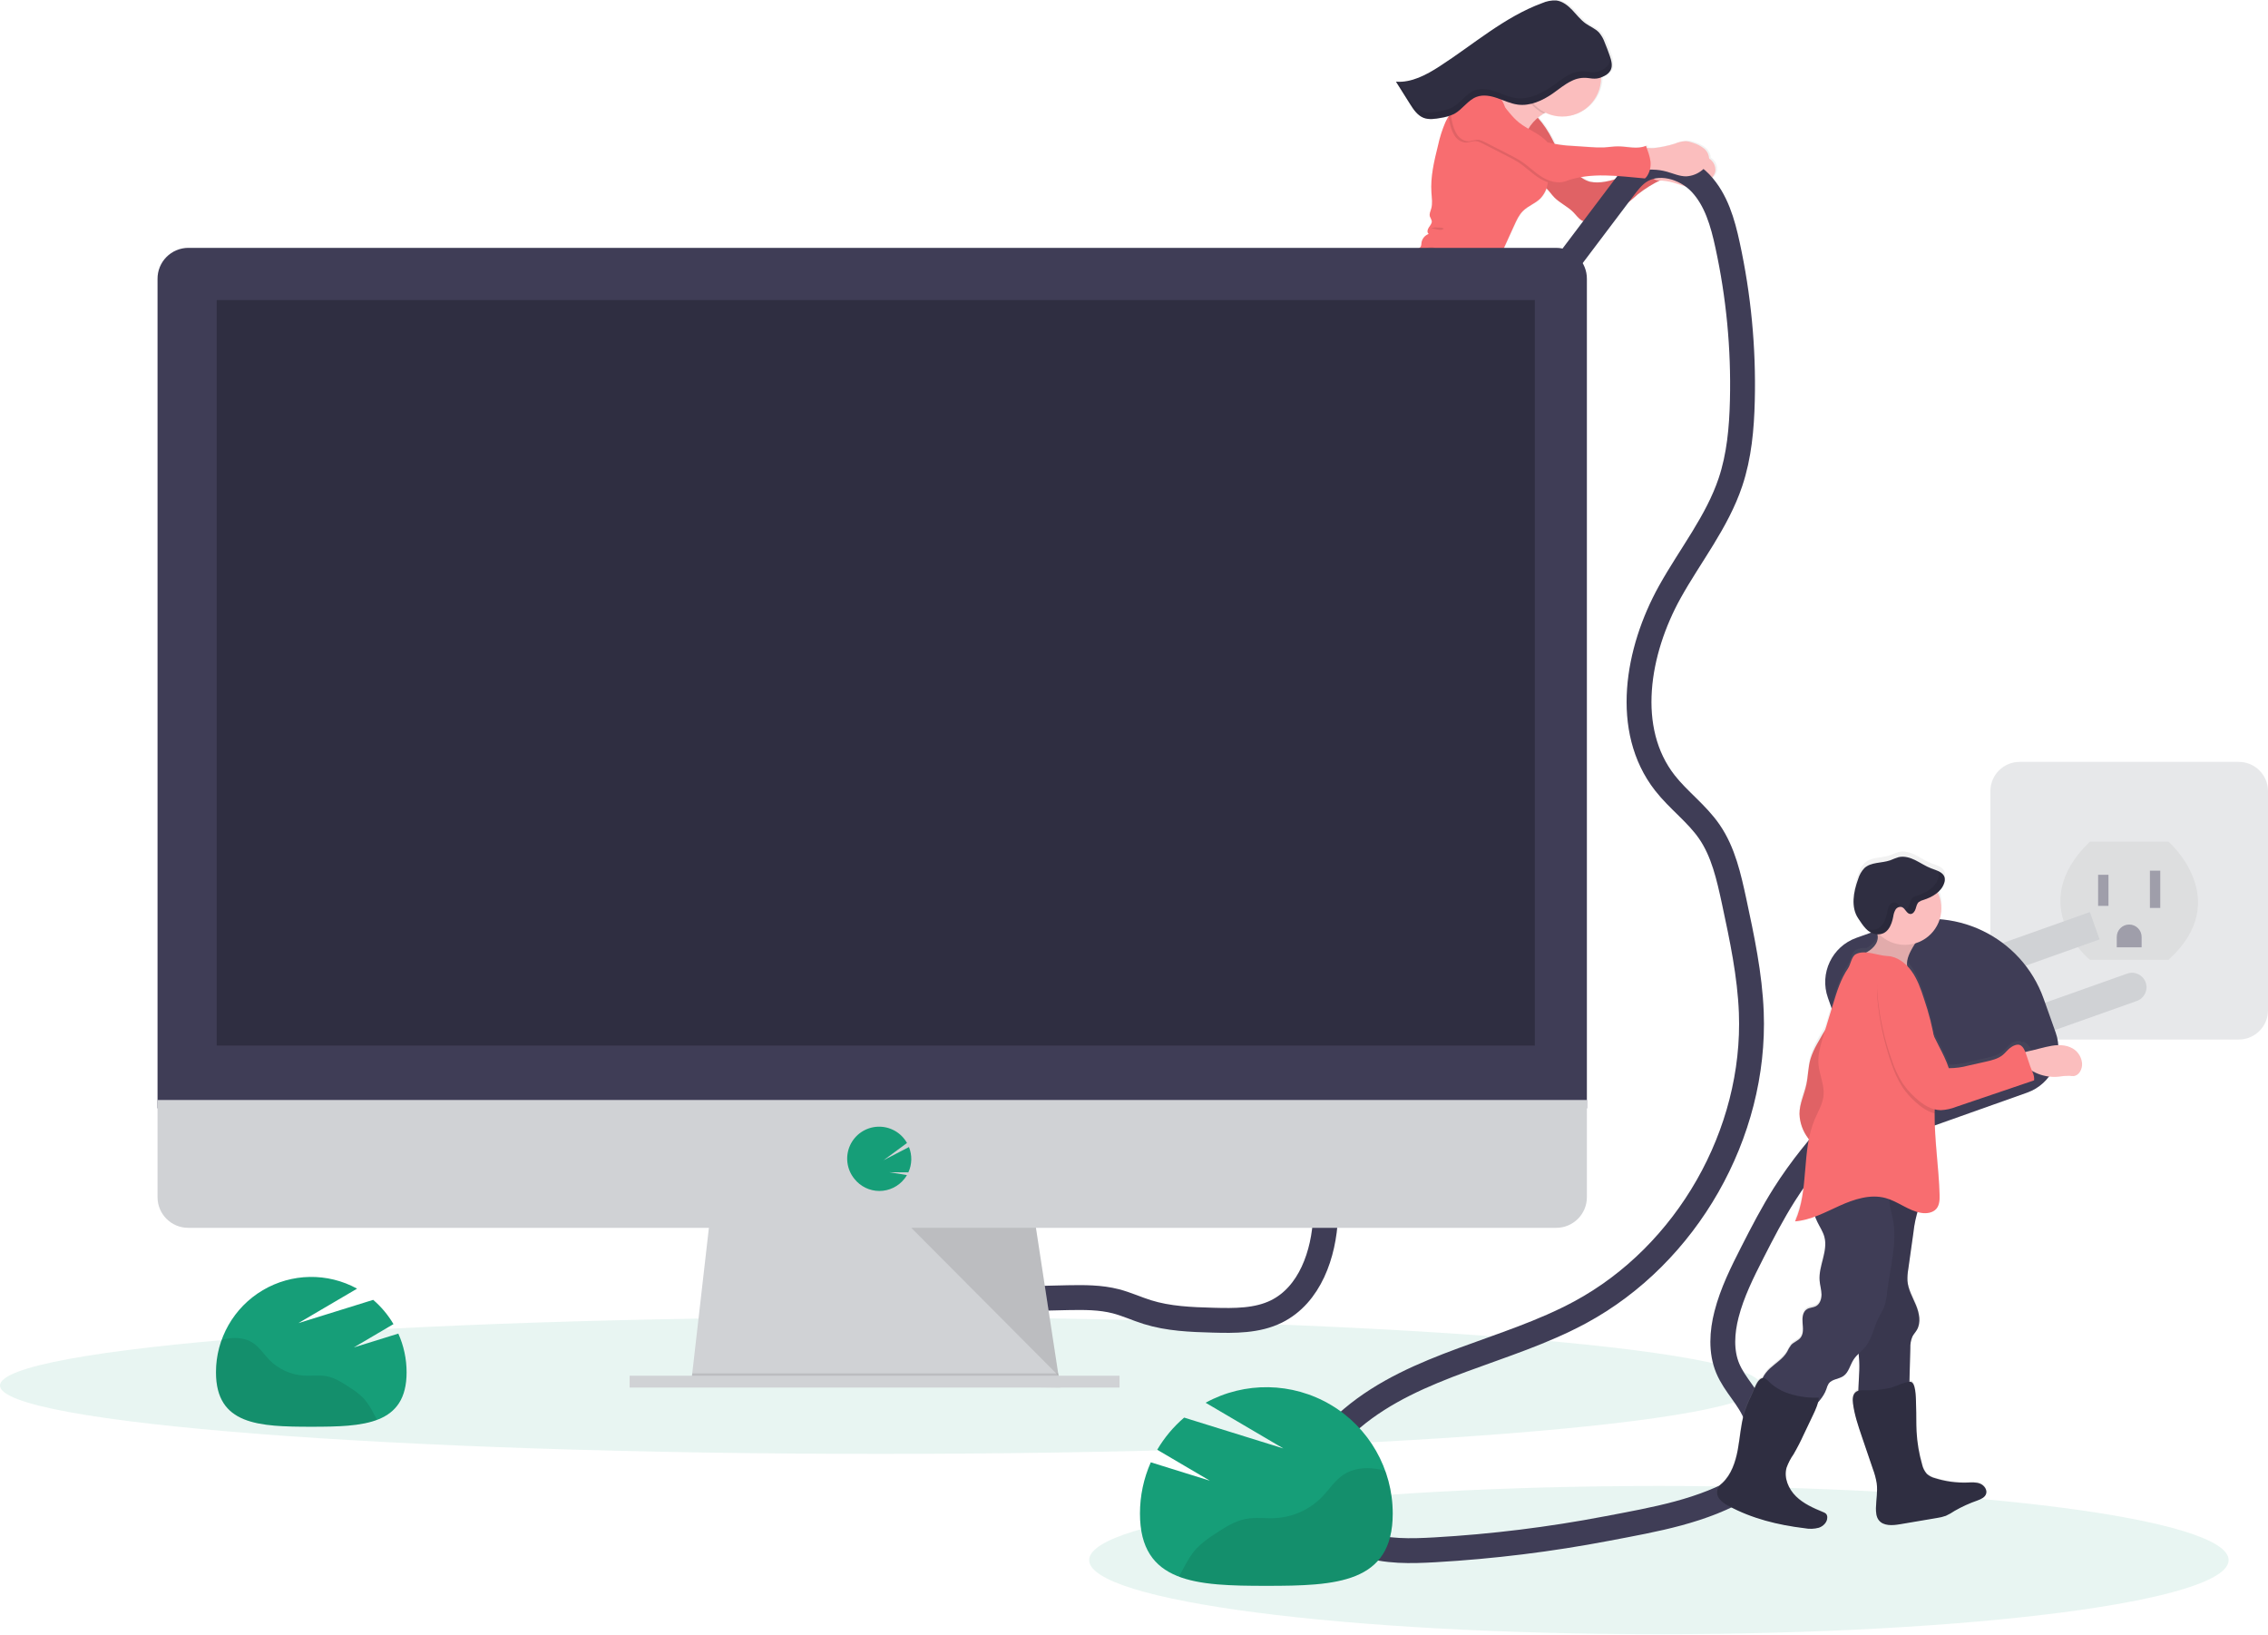
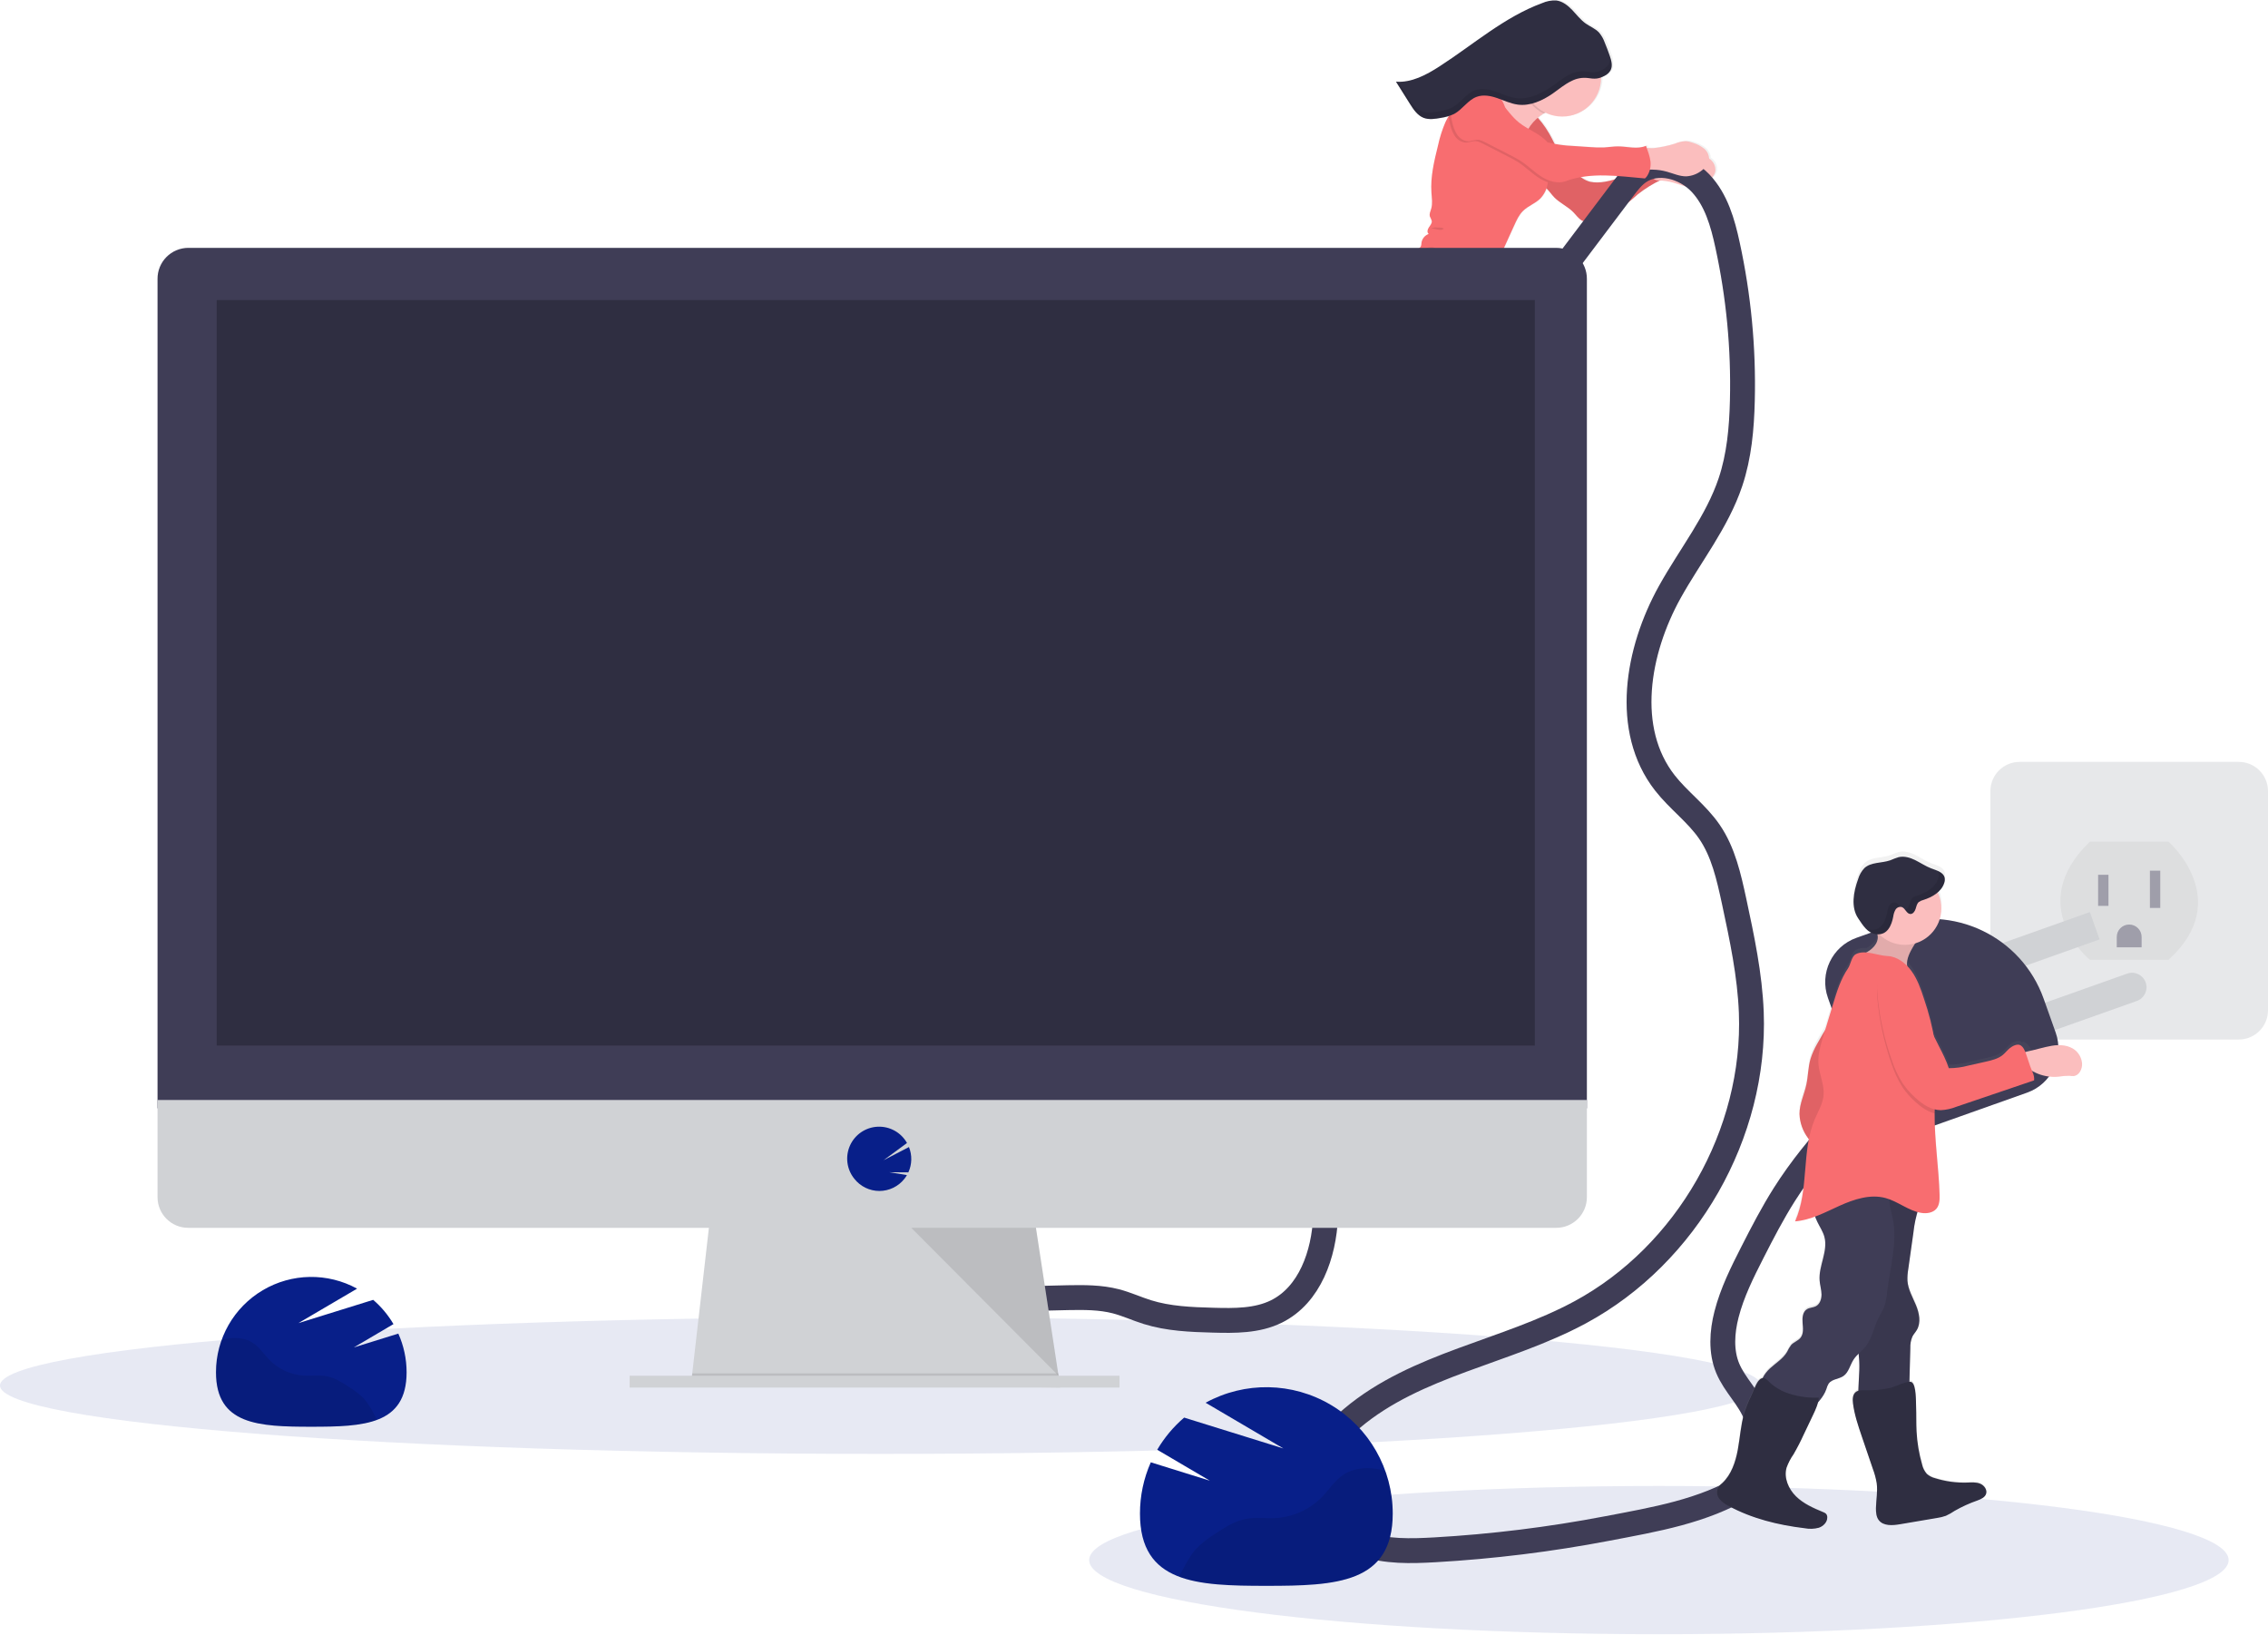
<svg xmlns="http://www.w3.org/2000/svg" xmlns:xlink="http://www.w3.org/1999/xlink" data-name="Layer 1" width="1094.72" height="788.69" viewBox="0 0 1094.72 788.69">
  <defs>
    <linearGradient id="a" x1="2938.83" y1="215.4" x2="2938.83" y2="-91.93" gradientTransform="rotate(59.3 1726.545 -1812.88)" gradientUnits="userSpaceOnUse">
      <stop offset="0" stop-color="gray" stop-opacity=".25" />
      <stop offset=".54" stop-color="gray" stop-opacity=".12" />
      <stop offset="1" stop-color="gray" stop-opacity=".1" />
    </linearGradient>
    <linearGradient id="b" x1="1364.21" y1="820.42" x2="1364.21" y2="492.03" gradientTransform="matrix(-1 -.04 -.04 1 2349.24 29.65)" xlink:href="#a" />
  </defs>
  <g opacity=".5">
    <rect x="960.72" y="367.69" width="134" height="134" rx="14.12" fill="#d0d2d5" />
    <path d="M1008.72 406.2h38s32 28 0 57h-38s-32-26 0-57z" opacity=".1" />
    <path fill="#3f3d56" d="M1012.72 422.19h5v15h-5zm25-2h5v18h-5zm-10 26a6 6 0 016 6v5h-12v-5a6 6 0 016-6z" />
  </g>
  <path d="M674.41 294.11c3.17-.07 6.33.17 9.49 0 2.89-.14 5.76-.61 8.65-.9 4.94-.49 9.92-.45 14.88-.66 3.26-.14 6.7-.46 9.34-2.38 2.48-1.79 3.86-4.71 6.07-6.83 9-8.65 15.17-20.22 23.17-29.82 2-2.44 4.09-4.87 5.9-7.48 3.47-5 5.92-10.67 8.36-16.27a45.11 45.11 0 002.4-6.42c.45-1.76.68-3.58 1.28-5.3 1.24-3.52 4.22-6.6 4.58-10.31l-.42.06c3.64-4.63 3.08-12.7 4.88-18.63a80.28 80.28 0 014.17-10.29l6.69-14.57c1.15-2.5 2.35-5.08 4.34-7 2.41-2.33 5.77-3.49 8.19-5.81a12.71 12.71 0 003.14-5.11l.21.2c1.28 1.25 2.28 2.78 3.53 4.07 2.69 2.78 6.42 4.37 9.16 7.1 1.4 1.39 2.55 3.08 4.24 4.09a4.7 4.7 0 005.44-.67c4.91-4.32 12.23-4.72 17.54-8.53 1.47-1.06 2.75-2.35 4.13-3.51a56.32 56.32 0 0110.67-6.7 26.61 26.61 0 016.59.94c3.08.85 6.09 2.26 9.29 2.2a13.4 13.4 0 007.81-3c1.63-1.26 3.12-3 3.36-5a6.42 6.42 0 00-2.4-5.4c-.22-.19-.45-.36-.68-.53A6.68 6.68 0 00876 127a16 16 0 00-5.45-2.78 11.69 11.69 0 00-3.44-.78 15.7 15.7 0 00-5.34 1.25 51.34 51.34 0 01-10.47 2.2c-.63.06-1.91-.07-3-.08l-.37-1.06c-4.16 1.92-9 .34-13.56.35-2.22 0-4.43.39-6.64.53a59.92 59.92 0 01-7.34-.16L813 126a87.11 87.11 0 01-9.42-1c-.83-1.69-1.66-3.38-2.59-5a46.27 46.27 0 00-5.49-7.63 26.52 26.52 0 012.64-2l.18-.11c.23-.13.51-.27.82-.41a18.93 18.93 0 0027.06-17.08 14.5 14.5 0 001.6-.73c.3-.16.6-.33.89-.52l.43-.29a8.34 8.34 0 00.78-.67c.12-.12.24-.24.35-.37a4.78 4.78 0 00.57-.84c.06-.12.12-.23.17-.35s0-.09.05-.14.07-.18.1-.26 0-.12.05-.18l.06-.24a1.29 1.29 0 000-.19v-.44a1.64 1.64 0 010-.22 1.7 1.7 0 000-.22v-.22a1.62 1.62 0 000-.22v-.27a1.79 1.79 0 000-.23v-.91a1.16 1.16 0 000-.18 2.33 2.33 0 000-.28v-.16c0-.05 0-.2-.07-.3v-.14l-.09-.32v-.12c0-.11-.07-.22-.1-.33v-.1l-.12-.36v-.06c0-.17-.11-.35-.17-.52-.75-2.16-1.56-4.31-2.42-6.43a15.64 15.64 0 00-2.78-4.86c-1.77-1.88-4.31-2.82-6.43-4.32-2.5-1.76-4.37-4.25-6.49-6.47s-4.69-4.23-7.74-4.6a15.16 15.16 0 00-7.06 1.29c-18.37 6.78-33.41 20.14-49.88 30.74-6.41 4.13-13.59 8-21.18 7.47l6.7 10.64c.32.52.65 1 1 1.54s.7 1 1.07 1.5a12.07 12.07 0 003.51 3.22 7.69 7.69 0 001.08.52 8.88 8.88 0 001 .31c2.39.57 5 .09 7.42-.39.83-.16 1.66-.33 2.48-.52l1-.28h.16v.16c-.56 1-1.09 1.91-1.56 2.9a60.81 60.81 0 00-3.57 11.12c-1.89 7.5-3.79 15.16-3.29 22.86.17 2.6.61 5.26-.14 7.76-.36 1.23-1 2.49-.66 3.71a17.12 17.12 0 01.92 2.18c.16 1.16-.76 2.16-1.42 3.12s-1 2.49-.06 3.16a5.39 5.39 0 00-3.57 4.45 3.79 3.79 0 01-.34 1.71 4.23 4.23 0 01-1 .93 5.39 5.39 0 00-1.87 3.36c-1.93 0-3.56 1.88-5.32 3a21.45 21.45 0 01-4.85 1.76c-4.83 1.54-9 4.71-12.77 8.05-2.1 1.83-4.22 3.85-5.14 6.47-.3.86-.46 1.76-.72 2.63a18.14 18.14 0 01-2.32 4.74 34.23 34.23 0 01-7 7.82 18.59 18.59 0 00-3.6 3.86c-1.53 2.21-4.64 2.87-6.28 5a23.75 23.75 0 01-2 3c-1.27 1.2-3.19 1.3-4.81 2-3.79 1.57-5.54 6-8.92 8.34a.94.94 0 01-.67.22c-.29 0-.46-.35-.71-.52-.49-.33-1.14-.08-1.72.07s-1.36.09-1.51-.49c-8.15-4.94-16.16-10.3-24.32-15.24l-3.72-2.25-19.9-12.06a1.48 1.48 0 00-1.57 0l-.62.43c-1-1.06-2.11-2-2.77-2.78-.27-.31-.54-.62-.82-.92a1.22 1.22 0 00.53-.1 1 1 0 00.43-1.3 3.26 3.26 0 00-.92-1.17 22.15 22.15 0 01-2.39-2.73 25.24 25.24 0 00-2.63-3.44 4.83 4.83 0 00-3.9-1.55 6.33 6.33 0 00-2.26.91 37.09 37.09 0 00-7.5 5.75.79.79 0 00-.33.62c0 .2.2.35.22.54a.7.7 0 01-.19.5 20.93 20.93 0 01-4.73 4.31q-3.81 2.85-7.45 5.92a10.42 10.42 0 00-3.48 4.25 8.31 8.31 0 00.61 5.9c1.66 3.91 4.57 7.15 7.45 10.28a3.64 3.64 0 001.91 1.34 2.43 2.43 0 001.73-.42c1.77-1.16 2.06-3.56 2.19-5.66.05-1 .11-1.92.17-2.88a1.33 1.33 0 01.11-.56 1.4 1.4 0 01.61-.49l2.75-1.45c-.08-.13-.17-.26-.26-.39a11.21 11.21 0 016.49-.42c1.46.43 2.8 1.3 4.2 1.84a9.29 9.29 0 001 5.42c5.13.53 9.75 2.81 14.34 5.11a114.33 114.33 0 0110.78 6.09q4.24 2.76 8.3 5.77c3.84 2.84 7.55 5.85 11.22 8.89a54.11 54.11 0 007.67 5.65c7.22 4.05 16.9 4.19 23.53-.86 8.36-6.37 19-9.68 28-15.19a31.6 31.6 0 007.25-5.57 4.94 4.94 0 01-.12.77c-.54 2.49-2.69 4.29-3.5 6.81-.63 2-.4 4.31-1.62 6-.93 1.29-2.67 2.21-2.72 3.8 0 .44.13.88.13 1.32a4.13 4.13 0 01-.48 1.59c-1 2.25-2.12 4.61-4.17 6-.8.55-1.82 1.05-2 2a1.89 1.89 0 01-.21.79c-.34.47-1.09.22-1.63.42-.75.28-.87 1.25-1.17 2a3.24 3.24 0 01-3.27 1.92c-6.83-.83-13.54 2.26-20.42 2.08-2.37-.07-4.73-.31-7.11-.33-7.3-.06-14.45 2-21.48 4a11.34 11.34 0 00-1.42 4.5 17.37 17.37 0 01-7.35.28 15.67 15.67 0 00-1.84-.25 2.77 2.77 0 00.16-1.42 40.15 40.15 0 00-8.23 3.67c-1.71 1-3.52 2.4-3.68 4.37a6.57 6.57 0 00.32 2.24l.93 3.53a3.72 3.72 0 00.83 1.77c.31.3.72.48 1 .8a3.14 3.14 0 01.54 1.27l.78 3.06a19.46 19.46 0 01.62 3.11c.09 1 0 1.92.07 2.88a29.93 29.93 0 00.69 4.7l1.11 5.54a18.91 18.91 0 001.31 4.5c.47 1 1.1 1.86 1.48 2.86.3.77.44 1.59.8 2.32a6.19 6.19 0 002.9 2.68 3.23 3.23 0 001.41.44c1.42 0 2.44-1.32 3.1-2.58a15.6 15.6 0 002.07-7.52c0-1.06-.21-2.11-.3-3.17-.24-3 .62-5.92.62-8.91a1.75 1.75 0 00-1.25-1.82c.09-2.54.08-5.23 1.42-7.4a11.15 11.15 0 012.44-2.65c.37 1.18.78 2.35 1.24 3.49 7.61-2.22 15.47-4.36 23.44-4.56zM837 140.54c-.54.2-1.09.4-1.65.58-4.66 1.55-10 3.06-14.82 2a12.87 12.87 0 01-4.06-2l-.35-.22c6.79-1.19 13.88-.9 20.88-.36z" transform="translate(-52.64 -55.65)" fill="url(#a)" />
  <path d="M811.42 74.6a15.45 15.45 0 015.31-1.23 11.65 11.65 0 013.42.79 16.08 16.08 0 015.44 2.8 6.51 6.51 0 012.41 5.4c-.23 2-1.71 3.73-3.33 5a13.27 13.27 0 01-7.76 3c-3.18.05-6.18-1.38-9.25-2.23a26.56 26.56 0 00-6.86-1 15 15 0 01-3.49-.22 3.74 3.74 0 01-2.68-2.06 5.28 5.28 0 010-3c.23-1.24.19-4.18 1.29-4.92.88-.6 4-.12 5.08-.21a50.14 50.14 0 0010.42-2.12z" fill="#fbbebe" />
  <path d="M740.03 54.47a46.24 46.24 0 017.75 10c3.52 6.14 5.76 13.28 11.06 18a37.32 37.32 0 004.47 3.23 12.9 12.9 0 004.06 2c4.76 1.07 10.1-.42 14.74-2a93.35 93.35 0 0013.33-6 11 11 0 001.56 5.48c1.11 1.57 3.38 2.49 5 1.5a59.3 59.3 0 00-11.53 7.13c-1.37 1.16-2.64 2.44-4.1 3.49-5.27 3.79-12.56 4.17-17.43 8.47a4.69 4.69 0 01-5.41.65c-1.69-1-2.84-2.72-4.23-4.11-2.74-2.74-6.46-4.34-9.15-7.13-1.25-1.29-2.25-2.82-3.53-4.08-1.83-1.8-4.21-3-5.89-5-1.25-1.47-2-3.26-3.17-4.83-1-1.36-2.18-2.55-3.07-4-2.18-3.47-2.16-8-.91-11.89s4.12-7.52 6.45-10.91z" fill="#f86d70" />
  <path d="M740.03 54.47a46.24 46.24 0 017.75 10c3.52 6.14 5.76 13.28 11.06 18a37.32 37.32 0 004.47 3.23 12.9 12.9 0 004.06 2c4.76 1.07 10.1-.42 14.74-2a93.35 93.35 0 0013.33-6 11 11 0 001.56 5.48c1.11 1.57 3.38 2.49 5 1.5a59.3 59.3 0 00-11.53 7.13c-1.37 1.16-2.64 2.44-4.1 3.49-5.27 3.79-12.56 4.17-17.43 8.47a4.69 4.69 0 01-5.41.65c-1.69-1-2.84-2.72-4.23-4.11-2.74-2.74-6.46-4.34-9.15-7.13-1.25-1.29-2.25-2.82-3.53-4.08-1.83-1.8-4.21-3-5.89-5-1.25-1.47-2-3.26-3.17-4.83-1-1.36-2.18-2.55-3.07-4-2.18-3.47-2.16-8-.91-11.89s4.12-7.52 6.45-10.91z" opacity=".1" />
  <path d="M562.3 146.82a10.36 10.36 0 00-2.82-2.55 8.54 8.54 0 00-5.27-.54c-4.46.68-8.6 2.72-12.52 5-3.16 1.81-6.3 3.82-8.56 6.67a6.85 6.85 0 00-1.51 3 6.18 6.18 0 00.23 2.73 6.6 6.6 0 003.57 4.62c2.09.82 4.42-.05 6.52-.85 2.82-1.09 5.92-2.1 8.82-1.24 2.15.64 4 2.27 6.27 2.33 2.67.08 4.83-2.08 6.53-4.14 1.47-1.8 4.69-5.05 4.48-7.58s-4.16-5.64-5.74-7.45zm33.7 77.83a17.27 17.27 0 01-7.5.31c-1.52-.28-3.38-.64-4.35.55a3.58 3.58 0 00-.61 1.48c-2.49 10.19-.21 21 4 30.65a.94.94 0 00.28.42c.27.2.64.06.95-.07a11.28 11.28 0 002.83-1.65c1.92-1.74 2.33-4.57 2.42-7.16s.05-5.33 1.39-7.55c1.68-2.75 5.19-4.09 6.57-7 1.11-2.37.53-5.18-.45-7.6-.33-.84-.46-3-1.24-3.41s-3.4.79-4.29 1.03z" fill="#fbbebe" />
  <path d="M562.01 145.8a1 1 0 00.42-1.3 3.38 3.38 0 00-.92-1.18 20.69 20.69 0 01-2.38-2.74 27.68 27.68 0 00-2.63-3.44 4.85 4.85 0 00-3.89-1.56 6 6 0 00-2.25.9 36.36 36.36 0 00-7.45 5.72c-.17.17-.36.38-.32.62s.2.34.22.54a.69.69 0 01-.18.49 20.68 20.68 0 01-4.7 4.29q-3.78 2.84-7.4 5.9a10.3 10.3 0 00-3.45 4.23 8.41 8.41 0 00.63 5.89c1.67 3.92 4.58 7.16 7.45 10.31a3.78 3.78 0 001.92 1.35 2.42 2.42 0 001.72-.42c1.75-1.15 2-3.55 2.15-5.64l.16-2.89a1.29 1.29 0 01.11-.55 1.35 1.35 0 01.61-.49l2.72-1.44a8.77 8.77 0 00-8-4.16 3 3 0 01-2.14-.29 1.76 1.76 0 010-2.44 5.38 5.38 0 012.36-1.31c7.17-2.63 13.65-6.85 20.61-10a5.29 5.29 0 012.46-.57c.7.05 1.52.46 2.17.18zm28.25 104.72c-.32.6-.43 1.3-.78 1.89s-1.11 1-1.7.7a1.75 1.75 0 01-.66-.89 37.36 37.36 0 01-2.45-22.06 13.91 13.91 0 011.07-3.52c.53-1.08 1.3-2.18 1.08-3.36a39.64 39.64 0 00-8.18 3.64c-1.7 1-3.49 2.39-3.65 4.35a6.84 6.84 0 00.33 2.24l.94 3.53a3.65 3.65 0 00.84 1.77c.3.3.71.49 1 .81a3 3 0 01.54 1.26l.79 3.06a19.6 19.6 0 01.63 3.12c.09 1 0 1.92.08 2.88a31 31 0 00.7 4.69l1.13 5.54a19.26 19.26 0 001.32 4.5c.47 1 1.1 1.86 1.49 2.87.29.77.44 1.59.8 2.32a6.29 6.29 0 002.89 2.69 3.39 3.39 0 001.41.45c1.41.05 2.42-1.32 3.08-2.58a15.56 15.56 0 002-7.5c0-1.06-.22-2.11-.31-3.17-.25-3 .59-5.91.58-8.9.02-2.8-3.94-2.27-4.97-.33z" fill="#f86d70" />
  <path d="M736.98 76.29a22.08 22.08 0 01-8-6.25 38.19 38.19 0 01-3-4.45 135.15 135.15 0 01-9.75-20.07c4.26.87 8.73 1.66 12.92.46a17.84 17.84 0 006-3.18 51.87 51.87 0 006.32-6.17 60.76 60.76 0 005 8c1.07 1.44 4.69 4.37 4.42 6.33s-4.27 2.94-5.89 3.87l-.17.11a22.68 22.68 0 00-6.15 5.73c-3.14 4.46-4.23 10.68-1.7 15.62z" fill="#fbbebe" />
  <path d="M745.08 54.79a18.74 18.74 0 01-9.85-12 51.87 51.87 0 006.32-6.17 60.76 60.76 0 005 8c1.07 1.44 4.69 4.37 4.42 6.33s-4.27 2.91-5.89 3.84z" opacity=".1" />
  <circle cx="754.08" cy="37.53" r="18.73" fill="#fbbebe" />
  <path d="M713.11 154.2a8.74 8.74 0 01-8.62.21 16.59 16.59 0 01-3.72-3.13c-6.15-6.31-12-13-16.11-20.83a14.44 14.44 0 01-1.82-5.37 5.9 5.9 0 011.93-5.12 4.16 4.16 0 001-.93 3.75 3.75 0 00.33-1.7 5.31 5.31 0 013.54-4.43c-1-.68-.6-2.19.05-3.16s1.56-2 1.4-3.12a17.12 17.12 0 00-.92-2.18c-.36-1.22.29-2.48.64-3.7.73-2.5.29-5.16.11-7.76-.53-7.7 1.34-15.34 3.19-22.83a61.24 61.24 0 013.52-11.1c.47-1 1-2 1.54-2.89a76.83 76.83 0 016.29-8.75 11.36 11.36 0 014.29-3.84 4.24 4.24 0 01.5-.18 10.88 10.88 0 013.82-.29c3.38.21 6.93 1 9.34 3.38s3.19 5.72 4.28 8.94a24.63 24.63 0 001.26 3.15c1.59 3.16 4.18 5.68 6.73 8.13l2.77 2.67c1.39 1.34 3.8 1 5.11 2.41a6.48 6.48 0 011.17 2.24 34.75 34.75 0 012.55 11.33 18.75 18.75 0 01-.15 2.59 13.64 13.64 0 01-3.79 8c-2.4 2.31-5.74 3.45-8.13 5.77-2 1.92-3.16 4.49-4.3 7l-6.61 14.54a82.39 82.39 0 00-4.11 10.25c-2.08 6.99-.9 16.85-7.08 20.7z" fill="#f86d70" />
  <path d="M655.36 236.6c-4.94.2-9.89.14-14.81.61-2.87.28-5.73.75-8.61.87-3.14.14-6.29-.11-9.44-.05-7.93.17-15.75 2.28-23.38 4.46a44.4 44.4 0 01-3.31-16.57 10.57 10.57 0 010-1.13 11.37 11.37 0 011.41-4.58c7-2 14.1-4 21.37-3.9 2.37 0 4.72.28 7.08.35 6.85.21 13.51-2.86 20.31-2a3.2 3.2 0 003.25-1.91c.29-.74.41-1.71 1.16-2 .54-.2 1.28.05 1.62-.41a2.1 2.1 0 00.21-.79c.2-1 1.21-1.45 2-2 2-1.38 3.13-3.74 4.13-6a4.07 4.07 0 00.47-1.58c0-.44-.14-.88-.13-1.33 0-1.58 1.77-2.49 2.69-3.78 1.21-1.7 1-4 1.59-6 .8-2.52 2.93-4.31 3.46-6.79a4.94 4.94 0 00.12-.77 31.32 31.32 0 01-7.21 5.54c-8.88 5.47-19.5 8.74-27.79 15.07-6.58 5-16.22 4.85-23.42.78a54.16 54.16 0 01-7.66-5.67c-3.66-3-7.36-6.07-11.19-8.93q-4-3-8.29-5.79a114.13 114.13 0 00-10.74-6.29c-4.58-2.32-9.19-4.62-14.29-5.17a10.53 10.53 0 01-.28-8.64 29.14 29.14 0 014.68-7.55 21.78 21.78 0 015.36-5.47 1.46 1.46 0 011.56 0l19.82 12.17 3.71 2.27c8.13 5 16.13 10.35 24.26 15.32.15.57.94.64 1.51.49s1.22-.39 1.71-.06c.24.16.41.46.71.52a1 1 0 00.66-.22c3.36-2.31 5.08-6.75 8.85-8.3 1.61-.66 3.52-.76 4.78-2a22.71 22.71 0 002-3c1.63-2.13 4.72-2.77 6.23-5a18.35 18.35 0 013.57-3.84 33.83 33.83 0 007-7.79 18.08 18.08 0 002.29-4.72c.26-.87.42-1.77.71-2.63.91-2.62 3-4.63 5.09-6.45 3.79-3.32 7.88-6.47 12.68-8a21.44 21.44 0 004.83-1.75c1.93-1.18 3.7-3.37 5.91-2.86a5 5 0 012.19 1.38 69.61 69.61 0 017.45 8.53q5.35 6.81 10.69 13.63a15.75 15.75 0 004.19 4.15 11.49 11.49 0 007.75 1c-.35 3.71-3.3 6.77-4.52 10.29-.59 1.71-.82 3.53-1.26 5.28a43.25 43.25 0 01-2.37 6.41c-2.4 5.59-4.82 11.21-8.26 16.23-1.78 2.61-3.83 5-5.84 7.45-7.93 9.57-14 21.11-23 29.72-2.18 2.11-3.56 5-6 6.81-2.65 1.96-6.07 2.26-9.26 2.39z" fill="#434175" />
  <path d="M693.04 109.72a5.43 5.43 0 00-2.5.75c1.83-.64 4.06 1.07 5.75.26.79-.38.67-.49 0-.72-1.01-.34-2.23-.03-3.25-.29z" opacity=".1" />
  <path fill="#d0d2d5" d="M935.241 466.28l73.503-26.101 4.685 13.192-73.503 26.102zm24.589 27.357l66.906-23.759a7 7 0 018.94 4.254 7 7 0 01-4.255 8.94l-66.907 23.758-4.684-13.193z" />
  <path d="M896.087 452.598l16.303-5.789a58 58 0 0174.065 35.248l5.789 16.303a22.68 22.68 0 01-13.783 28.962l-49.587 17.608a22.68 22.68 0 01-28.962-13.783l-17.608-49.587a22.68 22.68 0 0113.783-28.962z" fill="#3f3d56" />
  <path d="M692.14 119.48a3.88 3.88 0 00-2.11-.13 4.46 4.46 0 00-2.75 1.35 1.5 1.5 0 001.23 0 7.27 7.27 0 012-.22c.58 0 2.31.64 2.76.36.66-.43-.68-1.19-1.13-1.36zm54.99-31.54a19.42 19.42 0 01-4.28-2.06c-3.51-2.23-6.46-5.26-9.93-7.54a55.25 55.25 0 00-5.43-3l-11.71-6a11.87 11.87 0 00-2.84-1.16c-1.91-.42-4.06.86-6 .59a7.23 7.23 0 01-4.88-3.37 17.57 17.57 0 01-2.2-5.67 29.09 29.09 0 01-.67-3.59 16 16 0 01-.07-3.79 9.48 9.48 0 013.3-6.46 12.09 12.09 0 014.64-2 19.37 19.37 0 013.21-.53 11.43 11.43 0 011.85 0c4.42.35 8.16 3.35 11.11 6.65 1.55 1.74 3 3.61 4.48 5.38a24.63 24.63 0 001.26 3.15c1.59 3.16 4.18 5.68 6.73 8.13l2.77 2.67c1.39 1.34 3.8 1 5.11 2.41a6.48 6.48 0 011.17 2.24 34.75 34.75 0 012.53 11.36 18.75 18.75 0 01-.15 2.59zm-91.07 127.98l-60.26 8.87a11.37 11.37 0 011.41-4.58c7-2 14.1-4 21.37-3.9 2.37 0 4.72.28 7.08.35 6.85.21 13.51-2.86 20.31-2a3.2 3.2 0 003.25-1.91c.29-.74.41-1.71 1.16-2 .54-.2 1.28.05 1.62-.41a2.1 2.1 0 00.21-.79c.2-1 1.21-1.45 2-2 2-1.38 3.13-3.74 4.13-6a4.07 4.07 0 00.47-1.58c0-.44-.14-.88-.13-1.33 0-1.58 1.77-2.49 2.69-3.78 1.21-1.7 1-4 1.59-6 .8-2.52 2.93-4.31 3.46-6.79l.26-.34 10.26-4z" opacity=".1" />
-   <ellipse cx="425" cy="668.67" rx="425" ry="33" fill="#169e78" opacity=".1" />
-   <ellipse cx="800.72" cy="752.92" rx="275" ry="35.77" fill="#169e78" opacity=".1" />
+   <ellipse cx="425" cy="668.67" rx="425" ry="33" fill="#081f89" opacity=".1" />
+   <ellipse cx="800.72" cy="752.92" rx="275" ry="35.77" fill="#081f89" opacity=".1" />
  <path d="M475.25 641.95l.28-14.16q20-1.14 40-1.52c7.74-.14 15.58-.19 23.07 1.75 5.19 1.35 10.1 3.63 15.22 5.23 10.2 3.18 21 3.6 31.71 3.89 10.39.29 21.24.39 30.57-4.2 16.15-8 22.94-27.65 23.73-45.64s-2.79-36.12-.3-54" fill="none" stroke="#3f3d56" stroke-miterlimit="10" stroke-width="12" />
  <path fill="#d0d2d5" d="M511.81 669.66l-178.19-2.28.52-4.57 8.62-75.39h156.48l11.52 75.39.88 5.71.17 1.14z" />
  <path opacity=".1" d="M511.64 668.52h-88.93l-89.09-1.14.52-4.57h176.62l.88 5.71z" />
  <path fill="#d0d2d5" d="M303.92 663.95h236.45v5.71H303.92z" />
  <path d="M765.96 134.62a14.87 14.87 0 00-14.8-15H90.84a14.88 14.88 0 00-14.8 15v400.26h689.92z" fill="#3f3d56" />
  <path d="M76.04 530.88v46.89a14.8 14.8 0 0014.8 14.8h660.32a14.8 14.8 0 0014.8-14.8v-46.89z" fill="#d0d2d5" />
  <path fill="#2f2e41" d="M104.6 144.8h636.23v359.81H104.6z" />
-   <path d="M424.43 574.78a15.43 15.43 0 0012.13-5.89 15.28 15.28 0 001.2-1.77l-8.46-1.39 9.15.07a15.44 15.44 0 00.29-12.22l-12.27 6.37 11.32-8.32a15.42 15.42 0 10-25.43 17.25 15.4 15.4 0 0012.07 5.9z" fill="#169e78" />
+   <path d="M424.43 574.78a15.43 15.43 0 0012.13-5.89 15.28 15.28 0 001.2-1.77l-8.46-1.39 9.15.07a15.44 15.44 0 00.29-12.22l-12.27 6.37 11.32-8.32a15.42 15.42 0 10-25.43 17.25 15.4 15.4 0 0012.07 5.9z" fill="#081f89" />
  <path opacity=".1" d="M439.85 592.56l71.09 71.39-10.91-71.39h-60.18z" />
  <path d="M745.18 141.87l38.18-50.59c2.28-3 4.63-6.13 7.76-8.29 9-6.22 22.19-2.54 29.72 5.43s10.69 19.06 13 29.78a316.11 316.11 0 017.16 75.15c-.32 13.29-1.51 26.72-5.74 39.33-6.42 19.18-19.43 35.33-29.26 53-15.83 28.47-22.46 66.44-2.42 92.13 6.53 8.37 15.42 14.77 21.45 23.51 6.81 9.87 9.46 21.94 12 33.66 3.79 17.7 7.59 35.51 8.29 53.6 2.26 58.49-31.09 116.93-82.59 144.75-35.75 19.32-79 24.92-110.09 51.12-11 9.23-20.48 22.8-17.78 36.86 2.2 11.41 12.22 20.08 23.22 23.85s22.93 3.46 34.53 2.8a636.33 636.33 0 0083-10.25c23.23-4.44 46.42-8.27 66.67-20.49a14 14 0 005.05-4.53c1.31-2.19 1.53-4.84 1.71-7.39.55-7.51 1.07-15.3-1.58-22.35-3.09-8.24-10.14-14.48-13.52-22.6s-2.77-17.47-.58-26c2.7-10.54 7.61-20.36 12.55-30.05 4.81-9.44 9.69-18.85 15.35-27.8 15.94-25.16 37.72-46 59.27-66.55" fill="none" stroke="#3f3d56" stroke-miterlimit="10" stroke-width="12" />
  <path d="M808.36 69.35a15 15 0 015.31-1.23 12 12 0 013.42.78 16.1 16.1 0 015.44 2.81 6.49 6.49 0 012.41 5.4c-.23 2-1.71 3.72-3.33 5a13.22 13.22 0 01-7.76 3c-3.18 0-6.18-1.38-9.25-2.24a26.55 26.55 0 00-6.86-1 15 15 0 01-3.49-.23 3.73 3.73 0 01-2.68-2.05 5.38 5.38 0 010-2.95c.24-1.24.2-4.19 1.3-4.93.88-.59 4-.11 5.08-.2a51.46 51.46 0 0010.41-2.16z" fill="#fbbebe" />
  <path d="M794.49 70.35c-4.14 1.9-9 .32-13.5.31-2.21 0-4.41.37-6.61.5a59.44 59.44 0 01-7.31-.19l-7.32-.5a62.44 62.44 0 01-12.79-1.76c-3.58-4.22-9.39-6.08-13.71-9.52-3.46-2.76-5.94-6.52-8.89-9.83s-6.69-6.3-11.1-6.65a16.41 16.41 0 00-5.07.54 11.82 11.82 0 00-4.63 2 9.44 9.44 0 00-3.3 6.46 21.68 21.68 0 00.73 7.38 17.62 17.62 0 002.2 5.68 7.34 7.34 0 004.89 3.37c1.93.26 4.07-1 6-.6a11.87 11.87 0 012.84 1.16l11.72 6a56.26 56.26 0 015.42 3c3.48 2.28 6.42 5.31 9.93 7.54s7.94 3.63 11.84 2.17c12-4.47 25.52-2.39 38.25-1.28-.08-.24.44-.46.59-.66a10.75 10.75 0 002-7.49c-.31-2.63-1.31-5.11-2.18-7.63z" fill="#f86d70" />
  <path d="M774.36 36.66a6.85 6.85 0 003-2.68c1.14-2.11.44-4.7-.34-7s-1.57-4.31-2.44-6.43a15.49 15.49 0 00-2.78-4.87c-1.77-1.89-4.3-2.84-6.41-4.33-2.5-1.77-4.37-4.28-6.48-6.49S754.22.6 751.18.23a14.94 14.94 0 00-6.82 1.27c-18.26 6.71-33.19 20-49.54 30.54-6.36 4.11-13.5 7.94-21 7.39l6.71 10.66c1.71 2.73 3.63 5.62 6.63 6.79 2.65 1 5.61.5 8.39 0a22.61 22.61 0 006.39-1.92c4-2.17 6.57-6.68 10.87-8.25 3.21-1.17 6.79-.45 10 .67s6.36 2.64 9.74 3.1c6 .81 12-1.9 17-5.4 3-2.08 5.73-4.47 9-6a13.56 13.56 0 018-1.41c3.03.42 4.81.56 7.81-1.01z" fill="#2f2e41" />
  <path d="M777.36 33.98c1.12-2.07.46-4.61-.3-6.84a6 6 0 01-.5 3.77 7 7 0 01-3 2.68c-3 1.58-4.82 1.44-7.9.93a13.66 13.66 0 00-8 1.41c-3.25 1.57-6 4-9 6-5 3.5-11 6.2-17 5.39-3.39-.45-6.52-2-9.74-3.1s-6.81-1.84-10-.67c-4.29 1.57-6.83 6.09-10.86 8.25a22.71 22.71 0 01-6.39 1.92c-2.79.54-5.75 1.07-8.39 0-3-1.16-4.92-4.06-6.64-6.79l-4.75-7.55h-1.15l6.71 10.66c1.71 2.73 3.63 5.62 6.63 6.79 2.65 1 5.61.5 8.39 0a22.61 22.61 0 006.39-1.92c4-2.17 6.57-6.68 10.87-8.25 3.21-1.17 6.79-.45 10 .67s6.36 2.64 9.74 3.1c6 .81 12-1.9 17-5.4 3-2.08 5.73-4.47 9-6a13.56 13.56 0 018-1.41c3.08.5 4.9.64 7.89-.93a6.85 6.85 0 003-2.71z" opacity=".1" />
  <path d="M881.7 773.66a10 10 0 012.18-2.42c4.37-4.12 6.4-10.18 7.48-16.12s1.39-12 3.12-17.81a57.24 57.24 0 013.52-8.67c1-2.14 2.25-6.34 4.09-7.83a2.66 2.66 0 011.26-.61 14.65 14.65 0 013.62-4.82c2.86-2.59 6.35-4.65 8.26-8a17.64 17.64 0 011.93-3.29c1.29-1.43 3.33-2 4.52-3.51 1.55-1.94 1.2-4.71 1-7.19s0-5.43 2.14-6.72c1.28-.79 2.93-.72 4.26-1.41 2-1 2.79-3.53 2.75-5.78s-.74-4.44-.92-6.68c-.56-7.16 4.16-14.28 2.33-21.22-.69-2.63-2.26-4.92-3.43-7.36a17.2 17.2 0 01-1-2.54 35.57 35.57 0 01-9.73 2.35c5.51-12.36 4.11-26.73 6.68-40l-.33-.46a20.71 20.71 0 01-4.22-11.85c0-5 2.31-9.57 3.35-14.4.88-4.12.85-8.41 2-12.45a38.32 38.32 0 013.17-7.22c1.25-2.32 2.56-4.59 3.93-6.83q1.92-6.36 3.85-12.72c1.8-6 3.65-12 7.15-17.14 1.28-1.89 1.67-5.7 3.64-6.84a8.73 8.73 0 015.2-.91c2.78-1.56 5.22-3.81 5.57-6.89a6.68 6.68 0 00-.2-2h-.34c-4.41-.41-6.63-4.29-8.92-7.68-3.71-5.51-2.29-12.95 0-19.2a13 13 0 013-5.29c3.21-3 8.29-2.34 12.43-3.79a42.64 42.64 0 014.11-1.55c2.75-.65 5.63.26 8.15 1.52s4.87 2.92 7.51 3.92 5.9 1.79 6.55 4.5a4.91 4.91 0 01-.23 2.73 10.18 10.18 0 01-3.08 4.45 17.82 17.82 0 01-10.87 24.83 49 49 0 00-2.12 3.73c-1.16 2.24-2.14 4.88-1.75 7.28a21.37 21.37 0 012 2.44c2.87 4 4.5 8.7 6 13.38a139.66 139.66 0 014.84 18.27c2.44 5.18 5.42 10.14 7.19 15.59a35.2 35.2 0 009.38-1.25l8.44-1.92c2.93-.66 6-1.38 8.3-3.32 1.22-1 2.17-2.33 3.41-3.33s3.73-2.15 5.09-1.33a4 4 0 01.69.53c1.23-2.5 9.1 7.73 3.72 8.74l.35 1c.71 2.07 2.22 4.59 1.84 6.75L997 588.21a23.19 23.19 0 01-7.56 1.67 12.21 12.21 0 01-3-.4v1.99c-.1 13.19 2 26.3 2.39 39.48.07 2.4 0 5-1.52 6.88-1.7 2.06-4.72 2.46-7.35 2a16.65 16.65 0 01-1.86-.41 69.45 69.45 0 00-1.92 10.1l-2.49 17.76a26.45 26.45 0 00-.39 5.54c.29 4.18 2.5 7.94 4.1 11.81s2.55 8.5.44 12.11c-.65 1.12-1.56 2.08-2.15 3.24a13.1 13.1 0 00-1 5.67q-.23 8.1-.44 16.18a1.89 1.89 0 011.26.26c2.08 1.61 1.85 9.33 2 11.72.16 4 0 8.08.22 12.12a71.1 71.1 0 002.68 16.13 10.29 10.29 0 002.29 4.61 9.82 9.82 0 004.06 2.11 46.58 46.58 0 0015.42 2.1c2.11-.07 4.31-.27 6.27.53s3.54 3 2.83 5c-.61 1.68-2.46 2.48-4.13 3.11a64.81 64.81 0 00-11 5.06 29.31 29.31 0 01-4.26 2.41 21.58 21.58 0 01-4.38 1.08l-17.72 3c-3.63.63-8 1-10.31-2-1.25-1.62-1.43-3.82-1.37-5.87.1-4 .9-8.07.37-12.07a36.46 36.46 0 00-1.85-6.94l-5.32-15.72c-1.78-5.27-3.58-10.58-4.27-16.1-.25-2-.23-4.27 1.3-5.52a3.54 3.54 0 011.32-.68c.06-4.82.69-9.65.42-14.47-.07-1.2-.19-2.41-.29-3.61a16.82 16.82 0 00-2.48 2.92c-1.7 2.67-2.33 6.21-4.94 8-2.22 1.52-5.51 1.44-7.07 3.64a10.26 10.26 0 00-1.12 2.71 19.6 19.6 0 01-4 6.35 32.91 32.91 0 01-2.47 6.34q-2.21 4.65-4.4 9.3c-1.57 3.32-3.15 6.64-5 9.78a27 27 0 00-3.35 6.46c-1.41 4.94.88 10.36 4.53 14s8.44 5.73 13.16 7.68a3.62 3.62 0 011.35.8 2.58 2.58 0 01.6 1.74c0 2.31-1.89 4.29-4.07 5a15.27 15.27 0 01-6.83.25c-12.78-1.55-25.52-4.67-36.82-10.88a13.22 13.22 0 01-4.4-3.39 5.18 5.18 0 01-.78-5.13z" transform="translate(-52.64 -55.65)" fill="url(#b)" />
  <path d="M883.08 493.76q-3.19 4.9-6 10.06a37.17 37.17 0 00-3.17 7.16c-1.17 4-1.13 8.28-2 12.36-1 4.8-3.34 9.38-3.34 14.29a20.5 20.5 0 004.22 11.77 56.63 56.63 0 008.82 9.1 187.62 187.62 0 0012.48-61.21c.1-2.9.11-5.9-.94-8.6-.66-1.7-3.77-6.36-5.78-4.53-.73.67-.92 3.69-1.37 4.69a36.23 36.23 0 01-2.92 4.91z" fill="#f86d70" />
  <path d="M883.08 493.76q-3.19 4.9-6 10.06a37.17 37.17 0 00-3.17 7.16c-1.17 4-1.13 8.28-2 12.36-1 4.8-3.34 9.38-3.34 14.29a20.5 20.5 0 004.22 11.77 56.63 56.63 0 008.82 9.1 187.62 187.62 0 0012.48-61.21c.1-2.9.11-5.9-.94-8.6-.66-1.7-3.77-6.36-5.78-4.53-.73.67-.92 3.69-1.37 4.69a36.23 36.23 0 01-2.92 4.91z" opacity=".1" />
  <path d="M990.43 504.69c3.91-.65 8.25-.33 11.29 2.2a9.32 9.32 0 013.24 6.16c.26 2.78-1.35 6.06-4.13 6.28a13.17 13.17 0 01-2-.13 29.88 29.88 0 00-5.24.43 21.42 21.42 0 01-18.24-7.36c-2.38-2.94.76-4.29 3.59-4.89 3.86-.82 7.63-2.03 11.49-2.69z" fill="#fbbebe" />
  <path d="M923.55 595.01l-2.48 17.62a26 26 0 00-.38 5.5c.29 4.15 2.49 7.88 4.09 11.72s2.56 8.43.45 12c-.65 1.12-1.57 2.06-2.15 3.21a13 13 0 00-1 5.64l-.68 25a158.71 158.71 0 01-23.18-.13 1.35 1.35 0 01-.86-.22 1.38 1.38 0 01-.29-.91c-.34-5.85.68-11.71.35-17.56-.12-2.14-.43-4.27-.46-6.42-.13-8.71 4.18-17.24 2.88-25.86a57.35 57.35 0 00-1.6-6.42c-4.11-15-3.24-30.77-2.34-46.25a1.18 1.18 0 01.2-.7 1.23 1.23 0 01.55-.3 28.48 28.48 0 0125.78 4.91c1.09.88 3.84 1.73 4.56 2.77 1 1.47-.32 2.92-.89 4.48a56.89 56.89 0 00-2.55 11.92z" fill="#3f3d56" />
  <path d="M923.55 595.01l-2.48 17.62a26 26 0 00-.38 5.5c.29 4.15 2.49 7.88 4.09 11.72s2.56 8.43.45 12c-.65 1.12-1.57 2.06-2.15 3.21a13 13 0 00-1 5.64l-.68 25a158.71 158.71 0 01-23.18-.13 1.35 1.35 0 01-.86-.22 1.38 1.38 0 01-.29-.91c-.34-5.85.68-11.71.35-17.56-.12-2.14-.43-4.27-.46-6.42-.13-8.71 4.18-17.24 2.88-25.86a57.35 57.35 0 00-1.6-6.42c-4.11-15-3.24-30.77-2.34-46.25a1.18 1.18 0 01.2-.7 1.23 1.23 0 01.55-.3 28.48 28.48 0 0125.78 4.91c1.09.88 3.84 1.73 4.56 2.77 1 1.47-.32 2.92-.89 4.48a56.89 56.89 0 00-2.55 11.92z" opacity=".1" />
  <path d="M877.18 589.69c1.17 2.43 2.74 4.7 3.43 7.31 1.83 6.89-2.88 14-2.32 21.06.18 2.23.87 4.4.92 6.63s-.77 4.71-2.75 5.73c-1.33.69-3 .62-4.25 1.4-2.11 1.28-2.35 4.22-2.14 6.67s.55 5.21-1 7.14c-1.19 1.49-3.23 2.06-4.51 3.47a17.3 17.3 0 00-1.94 3.27c-1.91 3.33-5.39 5.38-8.25 8s-5.28 6.46-4 10.08c.94 2.67 3.58 4.31 6.12 5.56a64.93 64.93 0 0014.57 5.15 3.51 3.51 0 001.67.08 3.64 3.64 0 001.46-1c2.95-2.89 6-5.92 7.36-9.81a10.27 10.27 0 011.12-2.69c1.56-2.18 4.84-2.11 7.07-3.61 2.6-1.77 3.23-5.29 4.93-7.94 1.61-2.5 4.19-4.22 6-6.56 3-3.88 3.81-9.05 6-13.48.93-1.89 2.12-3.64 2.86-5.61a30.4 30.4 0 001.37-7.23c1.41-11.68 5-23.44 2.74-35-.5-2.55-1.27-5-1.59-7.62-.56-4.54.32-9.17-.35-13.7a3.73 3.73 0 00-1.51-2.9 4.18 4.18 0 00-1.72-.36 118.6 118.6 0 00-17.78.41c-3 .29-6.37.9-8.16 3.35-1.53 2.09-1.45 4.91-2 7.46-.6 3.13-2.19 4.85-3.86 7.31s-.72 4.9.51 7.43z" fill="#3f3d56" />
  <path d="M900.25 670.95c-1.58 0-3.33-.09-4.55.91-1.52 1.24-1.55 3.53-1.3 5.49.7 5.47 2.49 10.74 4.28 16l5.32 15.61a35.87 35.87 0 011.85 6.88c.53 4-.27 8-.37 12 0 2 .13 4.22 1.38 5.83 2.26 2.9 6.67 2.56 10.3 1.94l17.71-3a21.72 21.72 0 004.38-1.07 29.68 29.68 0 004.25-2.4 65.38 65.38 0 0111-5c1.66-.62 3.52-1.42 4.12-3.09.71-2-.87-4.19-2.83-5s-4.15-.6-6.27-.53a46.72 46.72 0 01-15.4-2.09 9.61 9.61 0 01-4.06-2.09 10.12 10.12 0 01-2.3-4.57 71.27 71.27 0 01-2.68-16c-.2-4-.06-8-.22-12-.1-2.37.13-10-2-11.63-1.59-1.22-8.14 2.15-10.28 2.64a49.57 49.57 0 01-12.33 1.17zm-58.35 11.12c-1.72 5.74-2 11.79-3.11 17.68s-3.1 11.91-7.47 16a9.69 9.69 0 00-2.17 2.4 5.06 5.06 0 00.75 5.23 13.13 13.13 0 004.39 3.37c11.29 6.16 24 9.26 36.81 10.8a15.36 15.36 0 006.82-.24c2.18-.74 4.11-2.7 4.07-5a2.53 2.53 0 00-.6-1.72 3.73 3.73 0 00-1.35-.79c-4.72-1.94-9.52-4.06-13.16-7.63s-5.94-9-4.53-13.86a27.38 27.38 0 013.34-6.41 106.05 106.05 0 005-9.7l4.4-9.23c1.28-2.69 2.59-5.47 2.8-8.46a40.57 40.57 0 01-16.21-2.59 25.54 25.54 0 01-6.67-4c-1.7-1.42-3.25-4.06-5.54-2.21-1.84 1.48-3 5.64-4.09 7.76a59.48 59.48 0 00-3.48 8.6z" fill="#2f2e41" />
  <path d="M906.36 452.89c-.44 3.83-4.16 6.37-7.71 7.88l22.46 7.18c-1.45-2.78-.27-6.18 1.17-9a50.81 50.81 0 014-6.4c.22-.31.47-.71.31-1.06a1.12 1.12 0 00-.63-.49c-4.62-2.06-9.38-4.19-14.43-4.94-1.46-.22-4.22-.8-5.31.69s.38 4.37.14 6.14z" fill="#fbbebe" />
  <path d="M906.36 452.89c-.44 3.83-4.16 6.37-7.71 7.88l22.46 7.18c-1.45-2.78-.27-6.18 1.17-9a50.81 50.81 0 014-6.4c.22-.31.47-.71.31-1.06a1.12 1.12 0 00-.63-.49c-4.62-2.06-9.38-4.19-14.43-4.94-1.46-.22-4.22-.8-5.31.69s.38 4.37.14 6.14z" opacity=".1" />
  <circle cx="919.45" cy="438.38" r="17.62" fill="#fbbebe" />
  <path d="M934.67 583.35c-1.7 2-4.71 2.44-7.34 2-6.15-1-11.19-5.53-17.2-7.16-7.38-2-15.2.57-22.16 3.71s-13.9 6.95-21.52 7.55c6.89-15.36 2.95-33.85 9.53-49.34 1.62-3.78 3.87-7.44 4.23-11.53.45-5.09-2.09-10-2.48-15.07-.36-4.51 1-9 2.29-13.29l4.83-15.85c1.8-5.9 3.65-11.91 7.14-17 1.28-1.87 1.68-5.65 3.64-6.79 4.28-2.46 10.77.65 15.41.82s8.87 3.47 11.58 7.2c2.87 3.94 4.5 8.63 6 13.27a125.22 125.22 0 015.34 21.23c.15 1.08.28 2.16.38 3.25 1 10.27-.46 20.6-.54 30.91v.08c-.09 13.08 2 26.09 2.4 39.17.06 2.43 0 5.04-1.53 6.84z" fill="#f86d70" />
  <path d="M933.8 537.35c-3.45-.87-6.58-3.09-9.25-5.53a39 39 0 01-6.14-6.95 50.28 50.28 0 01-5.29-11.16 129.34 129.34 0 01-7-32.28c-.26-3-.34-6.21 1.45-8.59a7.23 7.23 0 018.74-2.13c2.37 1.16 3.9 3.49 5.31 5.71 2.82 4.43 5.65 8.9 7.46 13.82.8 2.18 1.39 4.43 2.17 6.62a61 61 0 002.74 6.33c.15 1.08.28 2.16.38 3.25.93 10.22-.49 20.55-.57 30.91z" opacity=".1" />
  <path d="M907.61 470.9c-1.78 2.37-1.7 5.62-1.45 8.59a129.28 129.28 0 007 32.27 49.43 49.43 0 005.29 11.16 38.67 38.67 0 006.14 6.95c3.4 3.11 7.54 5.88 12.15 5.92a23.42 23.42 0 007.56-1.65l37.51-12.74c.38-2.15-1.13-4.64-1.84-6.7l-2-5.94c-.57-1.63-1.24-3.4-2.72-4.29s-3.85.33-5.09 1.32-2.19 2.29-3.4 3.3c-2.32 1.92-5.37 2.63-8.3 3.29l-8.43 1.9a35.6 35.6 0 01-9.38 1.24c-2.35-7.17-6.82-13.49-9.35-20.61-.78-2.18-1.38-4.43-2.18-6.61-1.81-4.92-4.64-9.39-7.45-13.82-1.41-2.23-2.94-4.56-5.31-5.71a7.25 7.25 0 00-8.75 2.13z" fill="#f86d70" />
  <path d="M913.83 442.35a8.9 8.9 0 011.06-3.29 2.79 2.79 0 013-1.33c1.76.55 2.35 3.28 4.19 3.37 1.24.06 2.13-1.2 2.52-2.39s.6-2.52 1.53-3.36a5.61 5.61 0 012.18-1c4.27-1.35 8.68-3.85 10.1-8.1a4.9 4.9 0 00.23-2.7c-.65-2.69-4-3.5-6.55-4.48s-5-2.62-7.5-3.88-5.4-2.16-8.15-1.52a40.67 40.67 0 00-4.11 1.54c-4.14 1.43-9.22.77-12.43 3.75a13 13 0 00-3 5.25c-2.25 6.21-3.66 13.6.05 19.06 2.28 3.37 4.51 7.22 8.91 7.62 5.12.46 7.16-4.22 7.97-8.54z" fill="#2f2e41" />
  <path d="M921.65 436.59c.39-1.18.6-2.52 1.52-3.36a5.83 5.83 0 012.18-1c4.28-1.35 8.68-3.84 10.11-8.1a4.89 4.89 0 00.22-2.7 3.39 3.39 0 00-.53-1.19c1.63.7 3.05 1.65 3.45 3.31a4.9 4.9 0 01-.23 2.7c-1.42 4.25-5.83 6.75-10.1 8.1a5.61 5.61 0 00-2.18 1c-.93.84-1.14 2.18-1.53 3.36s-1.28 2.45-2.52 2.39-1.84-1.19-2.63-2.14c1.09-.14 1.87-1.28 2.24-2.37zm-18.72 12.16c5.14.47 7.17-4.2 8-8.52a8.9 8.9 0 011.06-3.29 2.78 2.78 0 013-1.32c.95.29 1.56 1.23 2.21 2a3 3 0 00-2.26 1.4 8.9 8.9 0 00-1.06 3.29c-.81 4.32-2.85 9-8 8.52a8.2 8.2 0 01-5.28-2.73 7.45 7.45 0 002.33.65z" opacity=".1" />
-   <path d="M170.78 650.29l19.14-11.26a46.29 46.29 0 00-9.79-11.7l-36.11 11.23 28.34-16.64a46 46 0 00-68.1 40.35c0 25.4 20.59 26.29 46 26.29s46-.89 46-26.29a45.71 45.71 0 00-4-18.66z" fill="#169e78" />
+   <path d="M170.78 650.29l19.14-11.26a46.29 46.29 0 00-9.79-11.7l-36.11 11.23 28.34-16.64a46 46 0 00-68.1 40.35c0 25.4 20.59 26.29 46 26.29s46-.89 46-26.29a45.71 45.71 0 00-4-18.66z" fill="#081f89" />
  <path d="M175.65 674.99a35.81 35.81 0 00-6.78-5.33c-3.48-2.31-7.07-4.67-11.17-5.45-3.6-.69-7.31-.11-11-.31a25.65 25.65 0 01-16.81-7.71c-2.61-2.7-4.67-6-7.81-8.09-3.39-2.22-7.69-2.7-11.71-2.15a31.2 31.2 0 00-3.46.71 45.9 45.9 0 00-2.72 15.61c0 25.4 20.59 26.29 46 26.29 12.33 0 23.52-.21 31.78-3.33l-1.38-2.58a36.08 36.08 0 00-4.94-7.66z" opacity=".1" />
-   <path d="M583.96 714.6l-25.39-14.93a61.14 61.14 0 0113-15.52l47.89 14.89-37.53-22.06a61 61 0 0190.31 53.5c0 33.69-27.31 34.86-61 34.86s-61-1.17-61-34.86a60.84 60.84 0 015.23-24.75z" fill="#169e78" />
+   <path d="M583.96 714.6l-25.39-14.93a61.14 61.14 0 0113-15.52l47.89 14.89-37.53-22.06a61 61 0 0190.31 53.5c0 33.69-27.31 34.86-61 34.86s-61-1.17-61-34.86a60.84 60.84 0 015.23-24.75z" fill="#081f89" />
  <path d="M577.49 747.35a47.57 47.57 0 019-7.07c4.61-3.06 9.38-6.18 14.81-7.22 4.77-.91 9.69-.14 14.54-.42a34.09 34.09 0 0022.3-10.21c3.46-3.59 6.19-8 10.36-10.73 4.49-3 10.19-3.59 15.52-2.85a38.27 38.27 0 014.6.94 60.88 60.88 0 013.6 20.69c0 33.69-27.31 34.86-61 34.86-16.35 0-31.19-.27-42.15-4.41l1.83-3.42c1.91-3.57 3.85-7.16 6.59-10.16z" opacity=".1" />
</svg>
